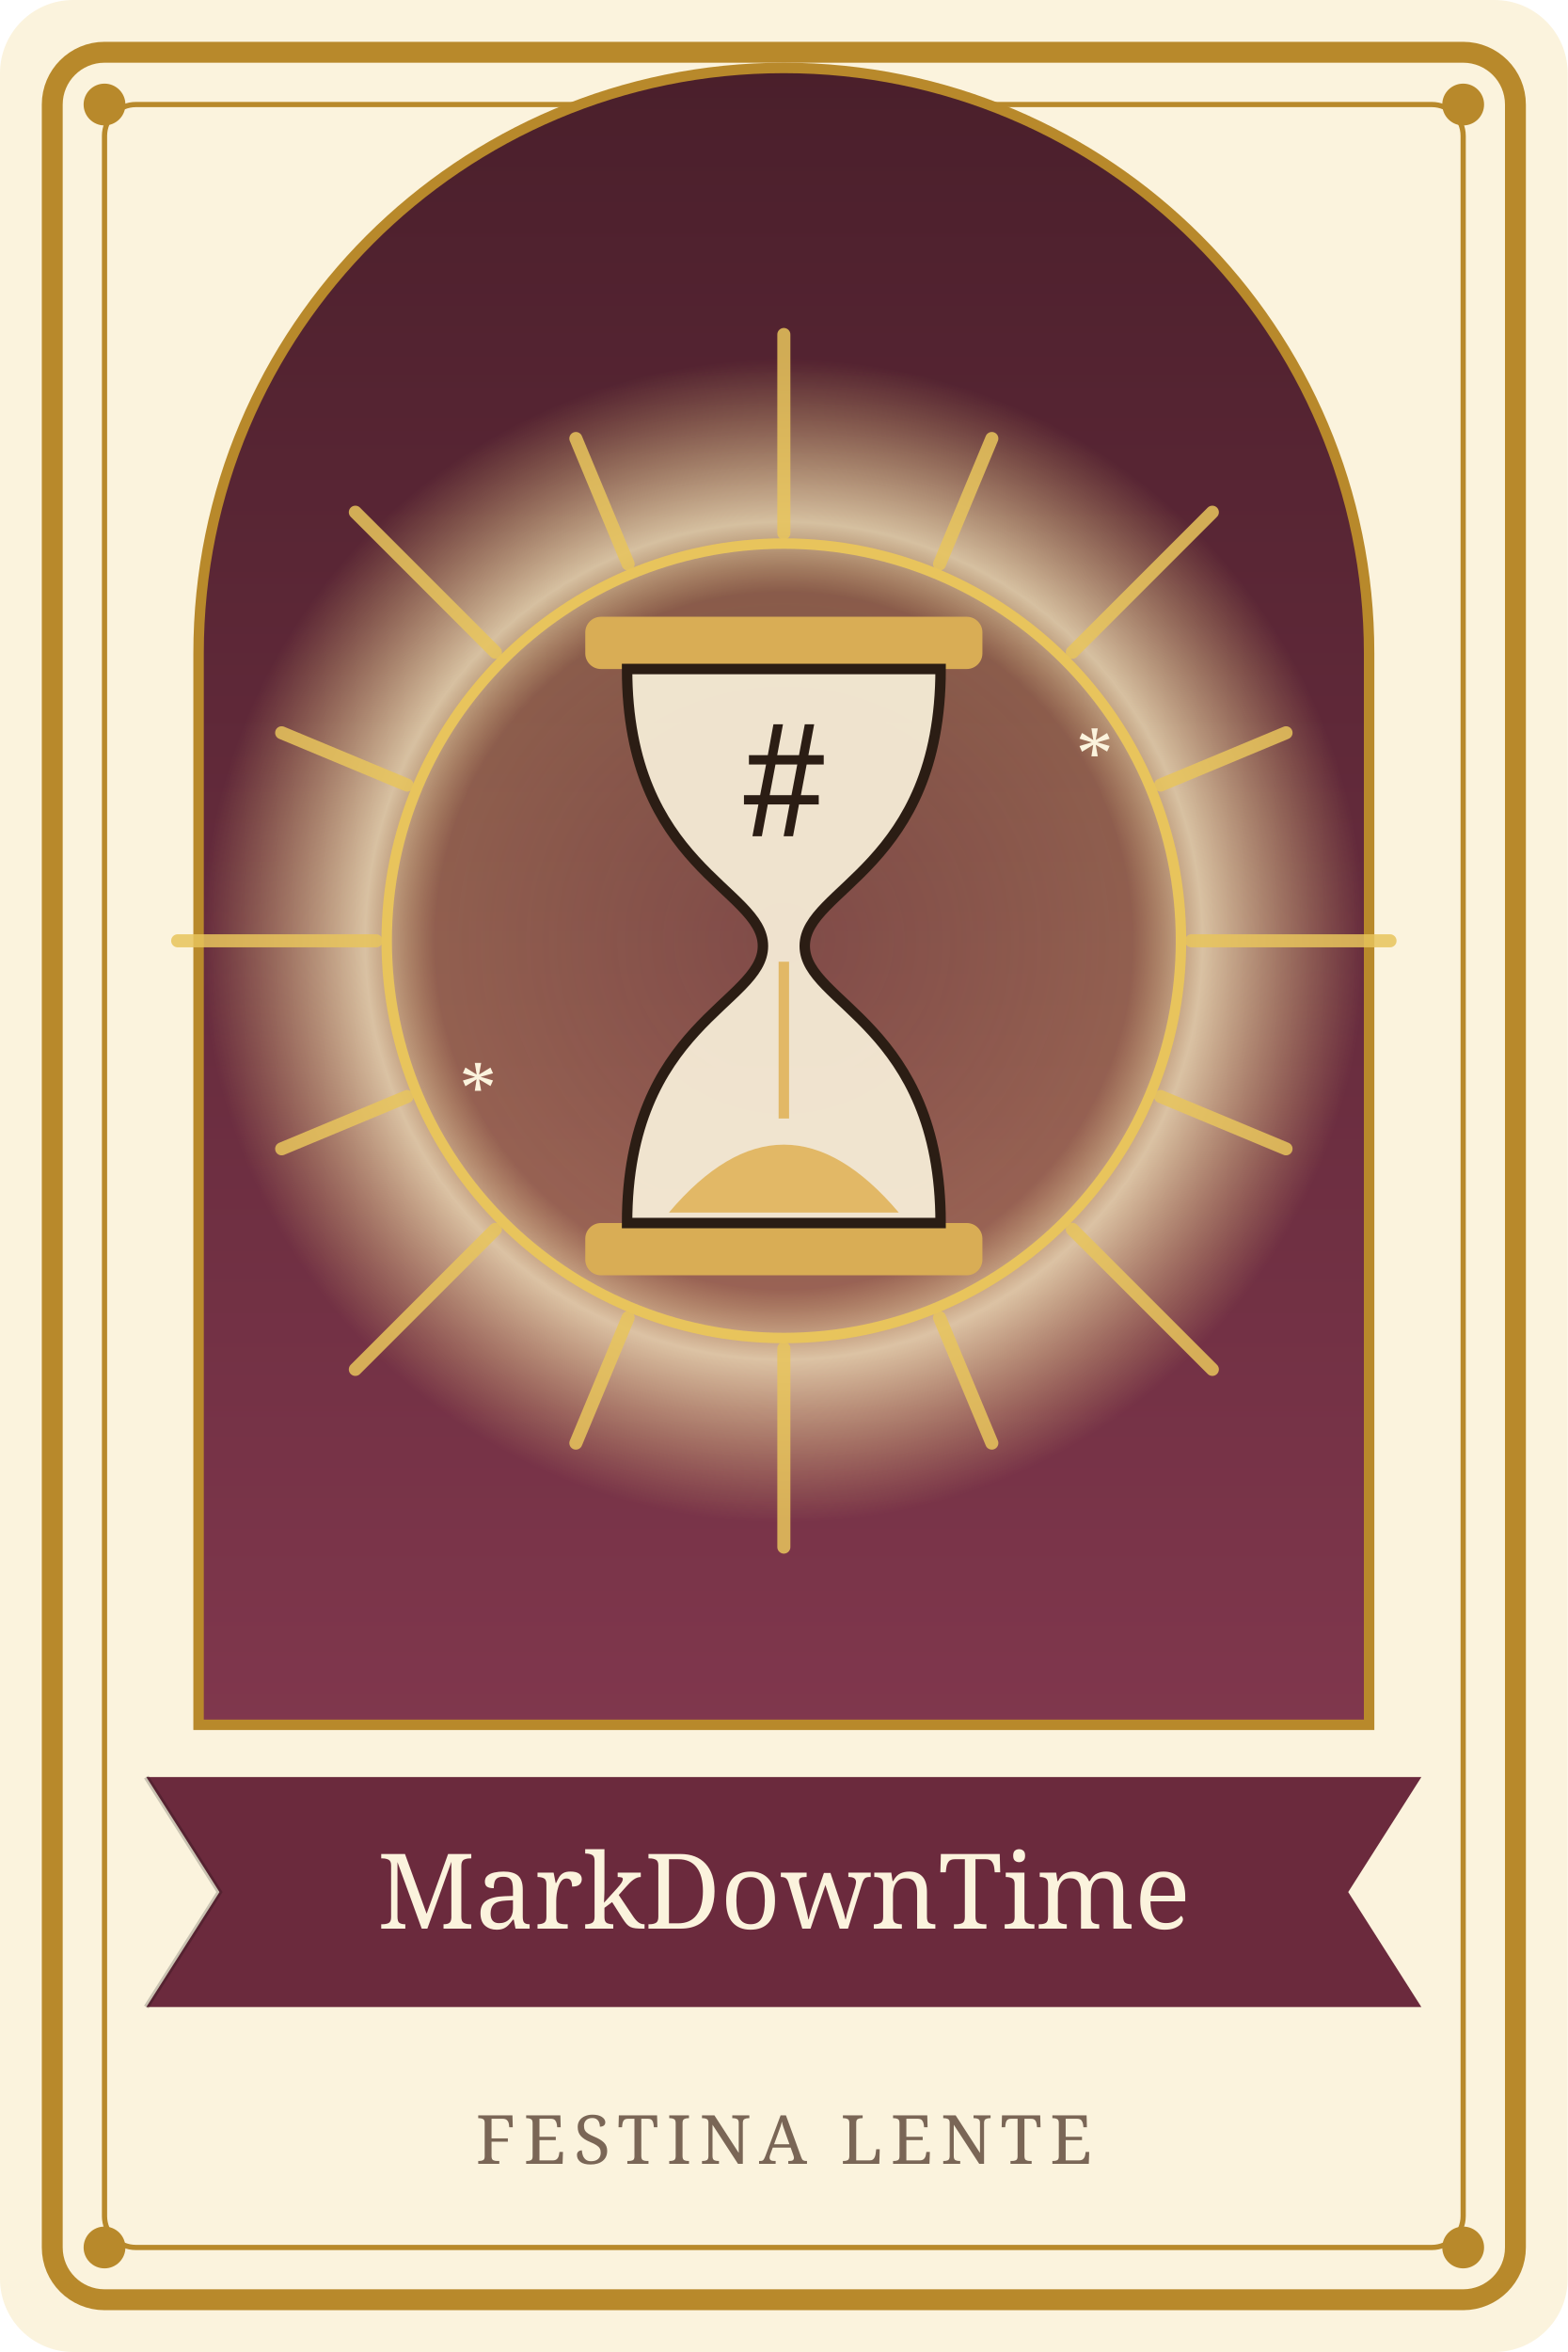
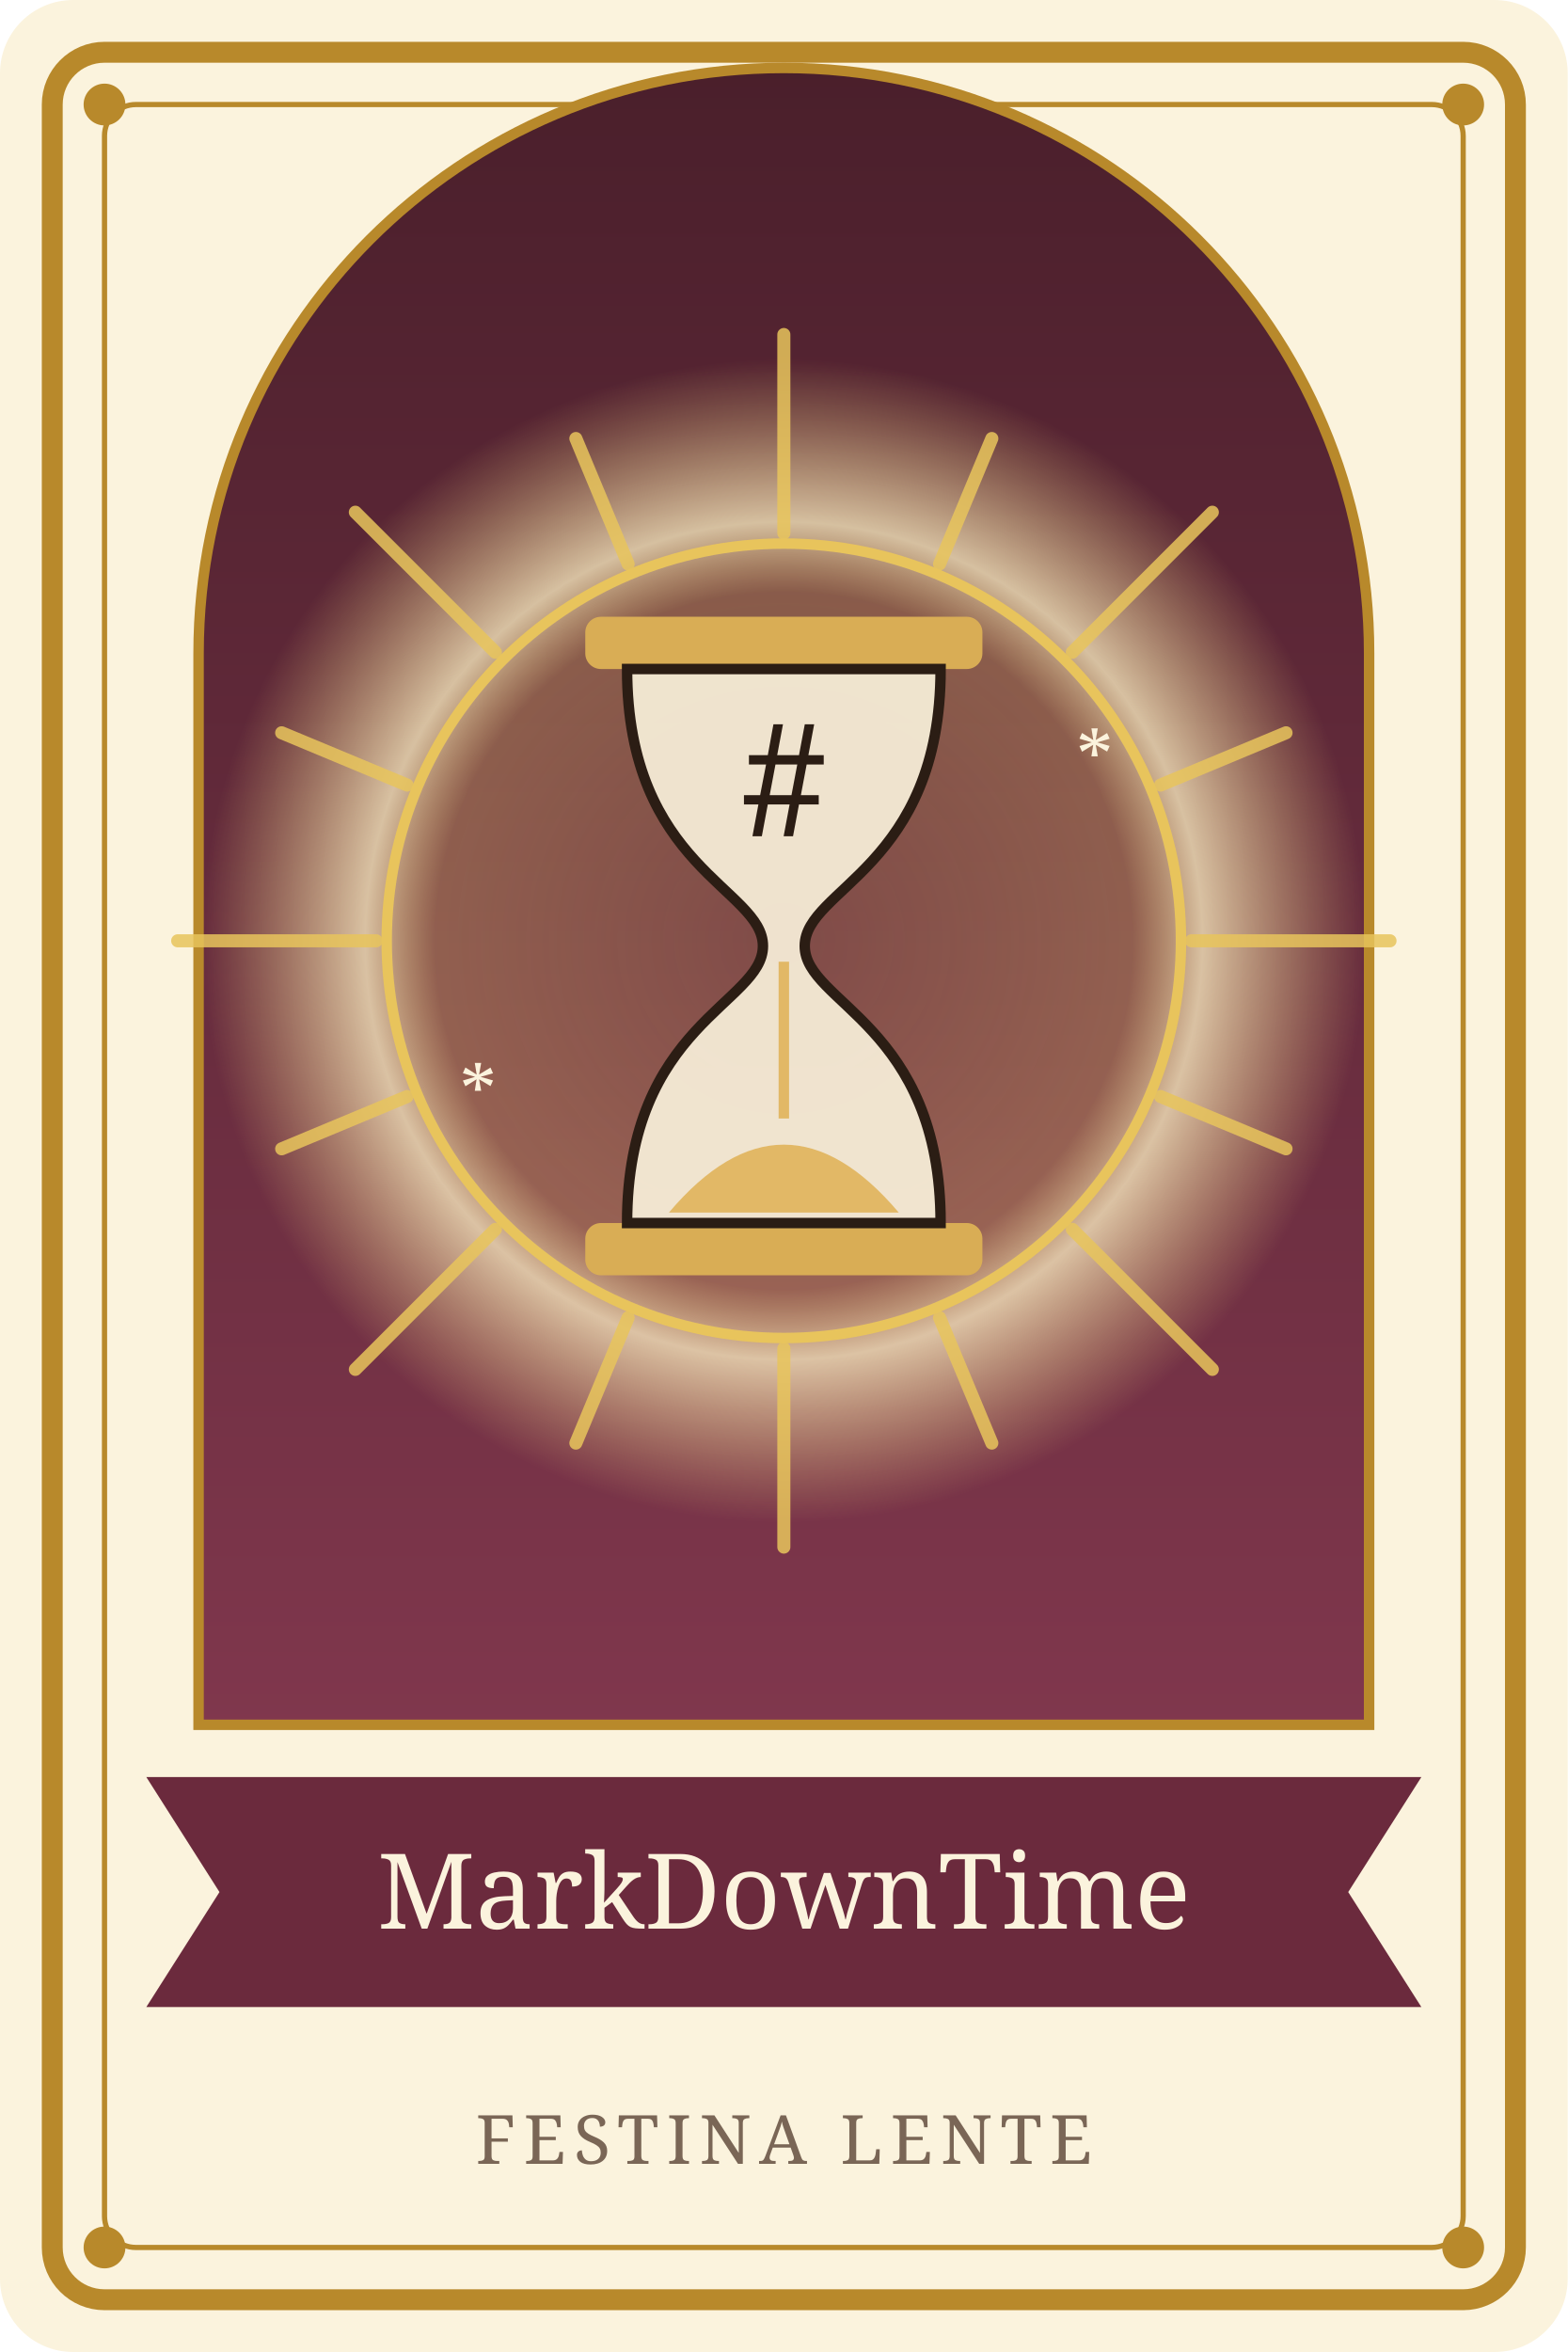
<svg xmlns="http://www.w3.org/2000/svg" viewBox="0 0 300 450" role="img" aria-label="MarkDownTime">
  <defs>
    <radialGradient id="s-markdowntime-halo">
      <stop offset="0%" stop-color="#f5d77a" stop-opacity="0.18" />
      <stop offset="60%" stop-color="#f5d77a" stop-opacity="0.3" />
      <stop offset="72%" stop-color="#fff3c4" stop-opacity="0.75" />
      <stop offset="100%" stop-color="#f5d77a" stop-opacity="0" />
    </radialGradient>
    <linearGradient id="s-markdowntime-niche" x1="0" y1="0" x2="0" y2="1">
      <stop offset="0%" stop-color="#4a1f2b" />
      <stop offset="100%" stop-color="#80374d" />
    </linearGradient>
  </defs>
  <rect width="300" height="450" rx="14" fill="#fbf3dd" />
  <rect x="10" y="10" width="280" height="430" rx="10" fill="none" stroke="#b8892b" stroke-width="4" />
  <rect x="20" y="20" width="260" height="410" rx="6" fill="none" stroke="#b8892b" stroke-width="1" />
  <g fill="#b8892b">
    <circle cx="20" cy="20" r="4" />
    <circle cx="280" cy="20" r="4" />
    <circle cx="20" cy="430" r="4" />
    <circle cx="280" cy="430" r="4" />
  </g>
  <path d="M38 330 V125 A112 112 0 0 1 262 125 V330 Z" fill="url(#s-markdowntime-niche)" stroke="#b8892b" stroke-width="2" />
  <circle cx="150" cy="180" r="112" fill="url(#s-markdowntime-halo)" />
  <g stroke="#e8c45c" stroke-width="2.5" stroke-linecap="round" opacity="0.85">
    <line x1="228.0" y1="180.0" x2="266.0" y2="180.0" />
    <line x1="222.1" y1="209.8" x2="246.1" y2="219.8" />
    <line x1="205.2" y1="235.2" x2="232.0" y2="262.0" />
    <line x1="179.8" y1="252.1" x2="189.8" y2="276.1" />
    <line x1="150.0" y1="258.0" x2="150.0" y2="296.0" />
    <line x1="120.2" y1="252.1" x2="110.2" y2="276.1" />
    <line x1="94.8" y1="235.2" x2="68.0" y2="262.0" />
    <line x1="77.9" y1="209.8" x2="53.9" y2="219.8" />
    <line x1="72.0" y1="180.0" x2="34.0" y2="180.0" />
    <line x1="77.9" y1="150.2" x2="53.9" y2="140.2" />
    <line x1="94.8" y1="124.8" x2="68.0" y2="98.0" />
    <line x1="120.2" y1="107.9" x2="110.2" y2="83.9" />
    <line x1="150.0" y1="102.0" x2="150.0" y2="64.0" />
    <line x1="179.8" y1="107.9" x2="189.8" y2="83.9" />
    <line x1="205.2" y1="124.8" x2="232.0" y2="98.0" />
    <line x1="222.1" y1="150.2" x2="246.1" y2="140.2" />
  </g>
  <circle cx="150" cy="180" r="76" fill="none" stroke="#e8c45c" stroke-width="2" />
  <g>
    <rect x="112" y="118" width="76" height="10" rx="3" fill="#d9ad55" />
    <rect x="112" y="234" width="76" height="10" rx="3" fill="#d9ad55" />
    <path d="M120 128 C120 166 146 170 146 181 C146 192 120 196 120 234 H180 C180 196 154 192 154 181 C154 170 180 166 180 128 Z" fill="#fbf3dd" fill-opacity="0.9" stroke="#2b1d14" stroke-width="2" />
    <text x="150" y="160" text-anchor="middle" font-family="'EB Garamond', Georgia, serif" font-size="30" fill="#2b1d14">#</text>
    <path d="M128 232 Q150 206 172 232 Z" fill="#e2b866" />
    <line x1="150" y1="184" x2="150" y2="214" stroke="#e2b866" stroke-width="2" />
    <text x="206" y="150" font-family="'EB Garamond', Georgia, serif" font-size="14" fill="#fbf3dd">*</text>
    <text x="88" y="214" font-family="'EB Garamond', Georgia, serif" font-size="14" fill="#fbf3dd">*</text>
  </g>
  <path d="M28 340 h244 l-14 22 l14 22 h-244 l14 -22 z" fill="#6b2a3d" />
-   <path d="M28 340 l14 22 l-14 22" fill="none" stroke="#00000033" stroke-width="1" />
  <text x="150" y="369" text-anchor="middle" font-family="'EB Garamond', Georgia, serif" font-size="20" fill="#fbf3dd">MarkDownTime</text>
  <text x="150" y="414" text-anchor="middle" font-family="'EB Garamond', Georgia, serif" font-size="13" letter-spacing="1.5" fill="#7a6656">FESTINA LENTE</text>
</svg>
